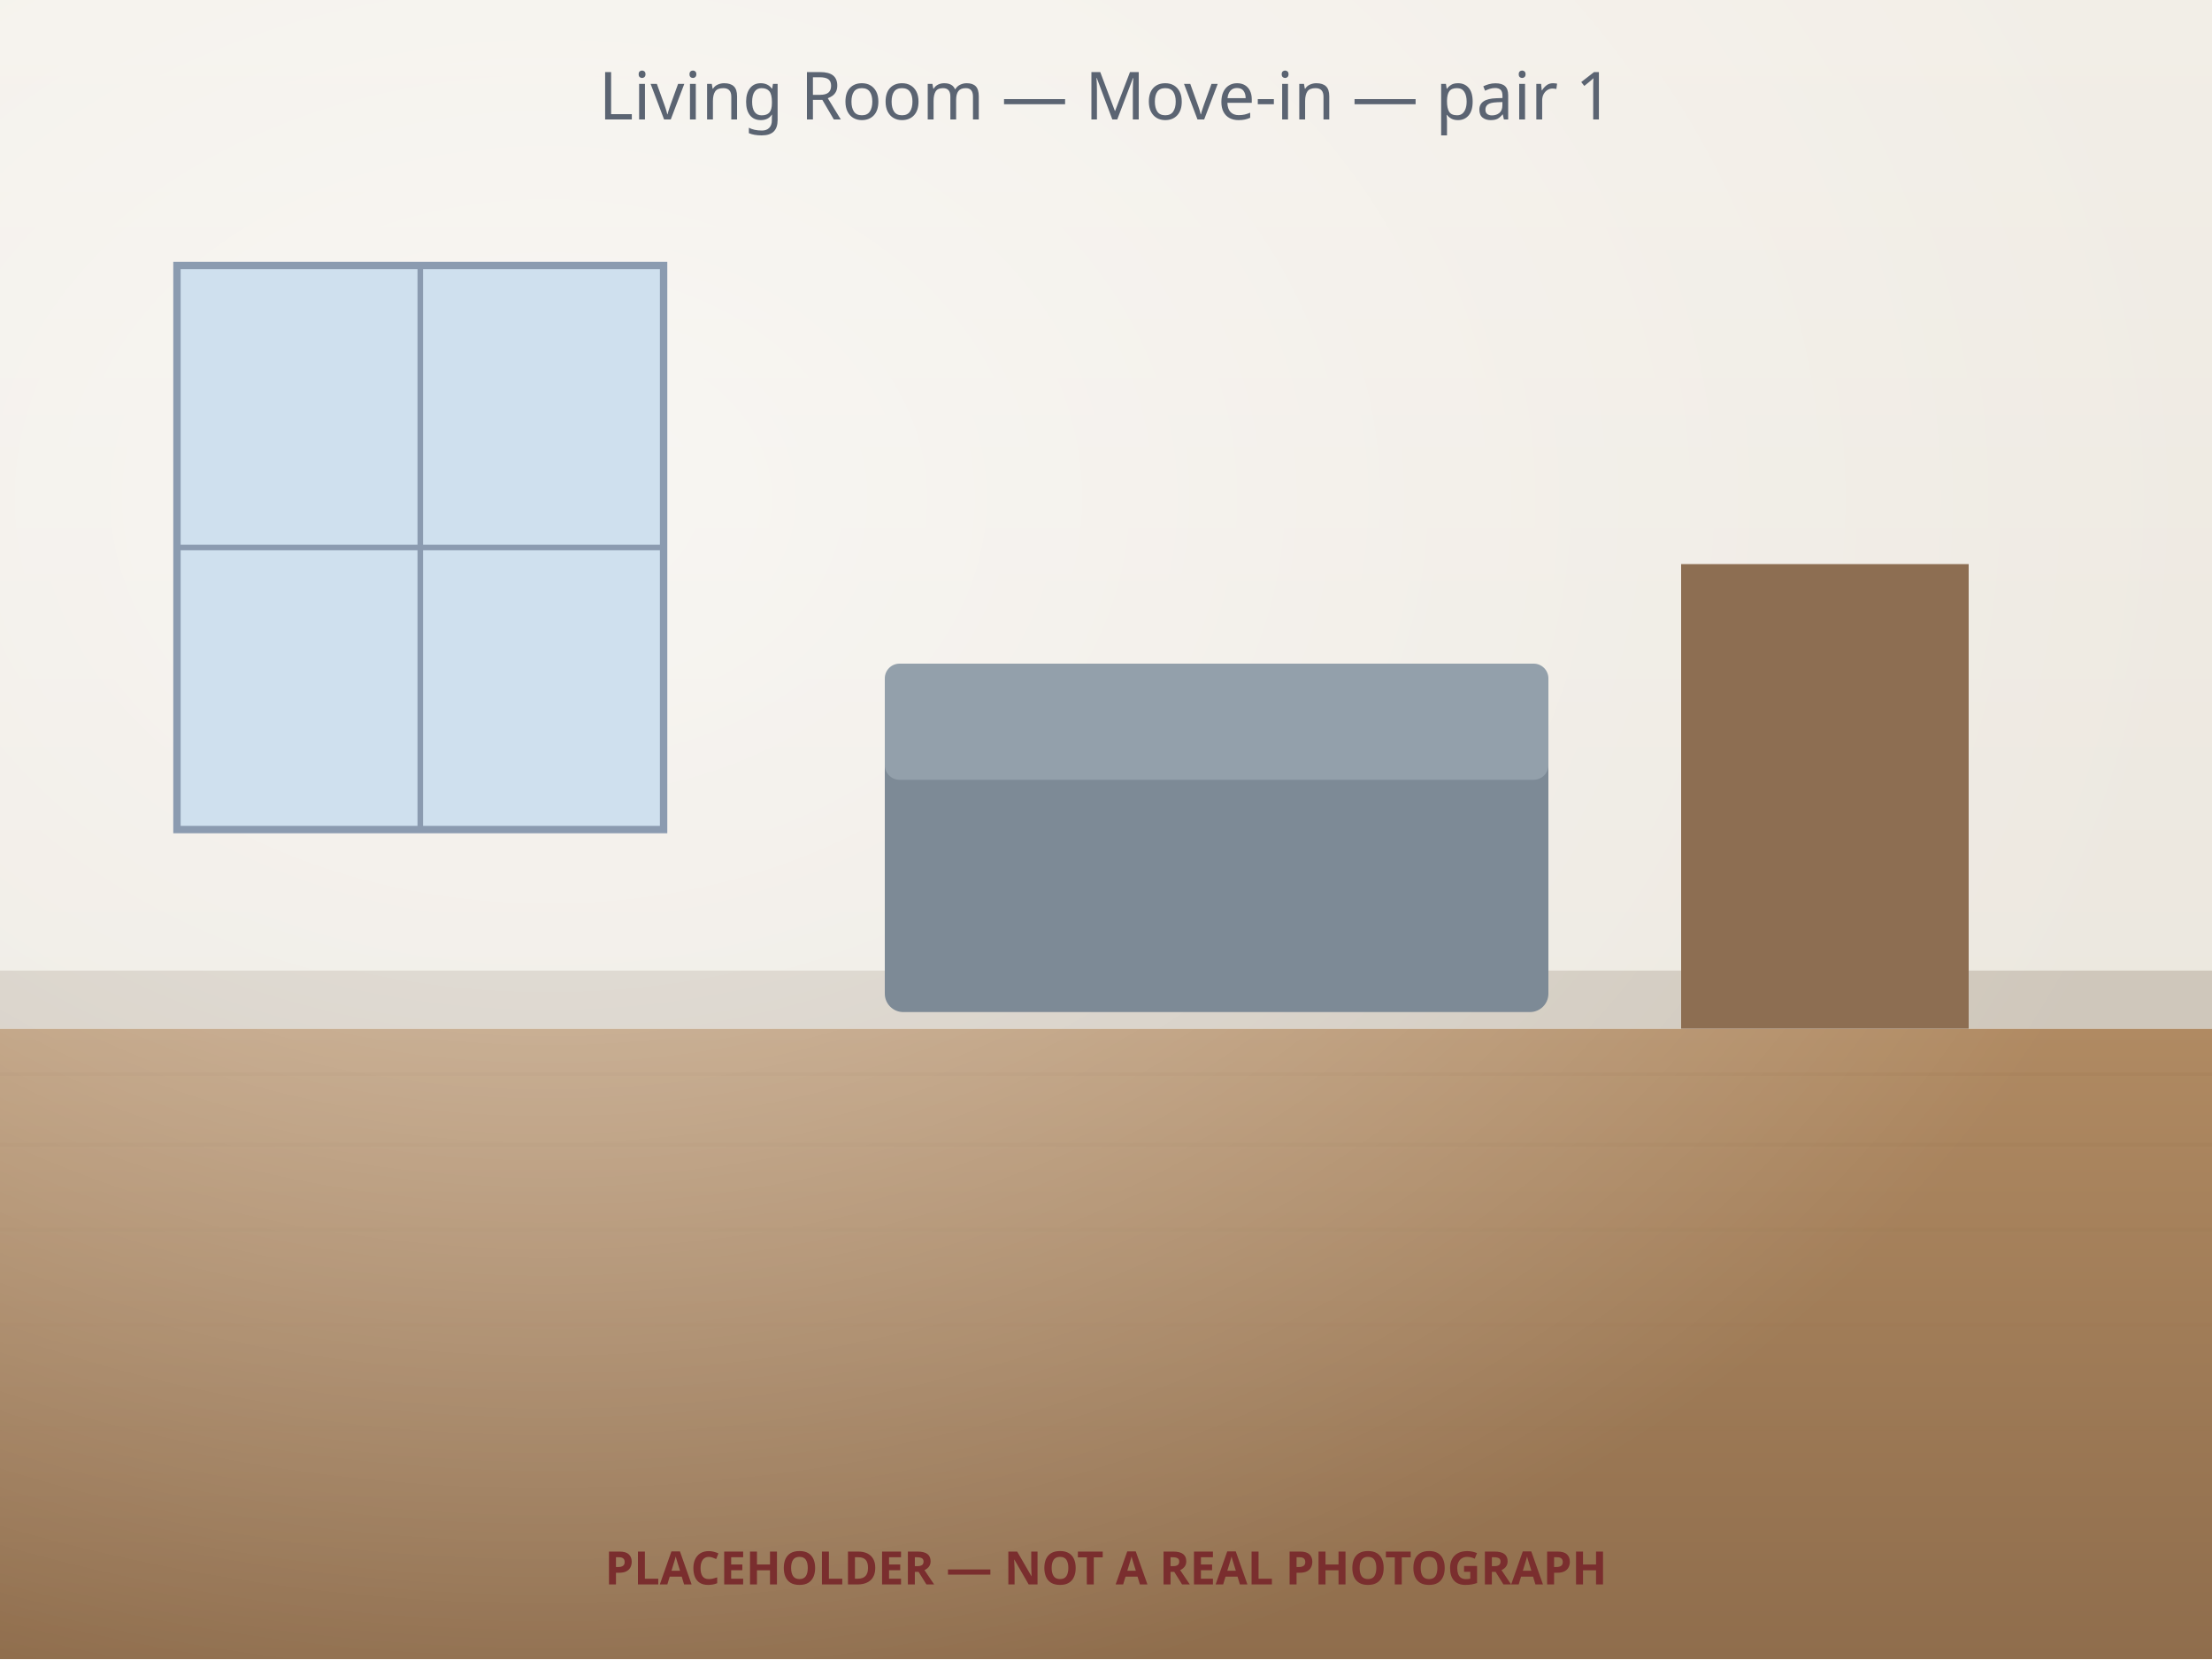
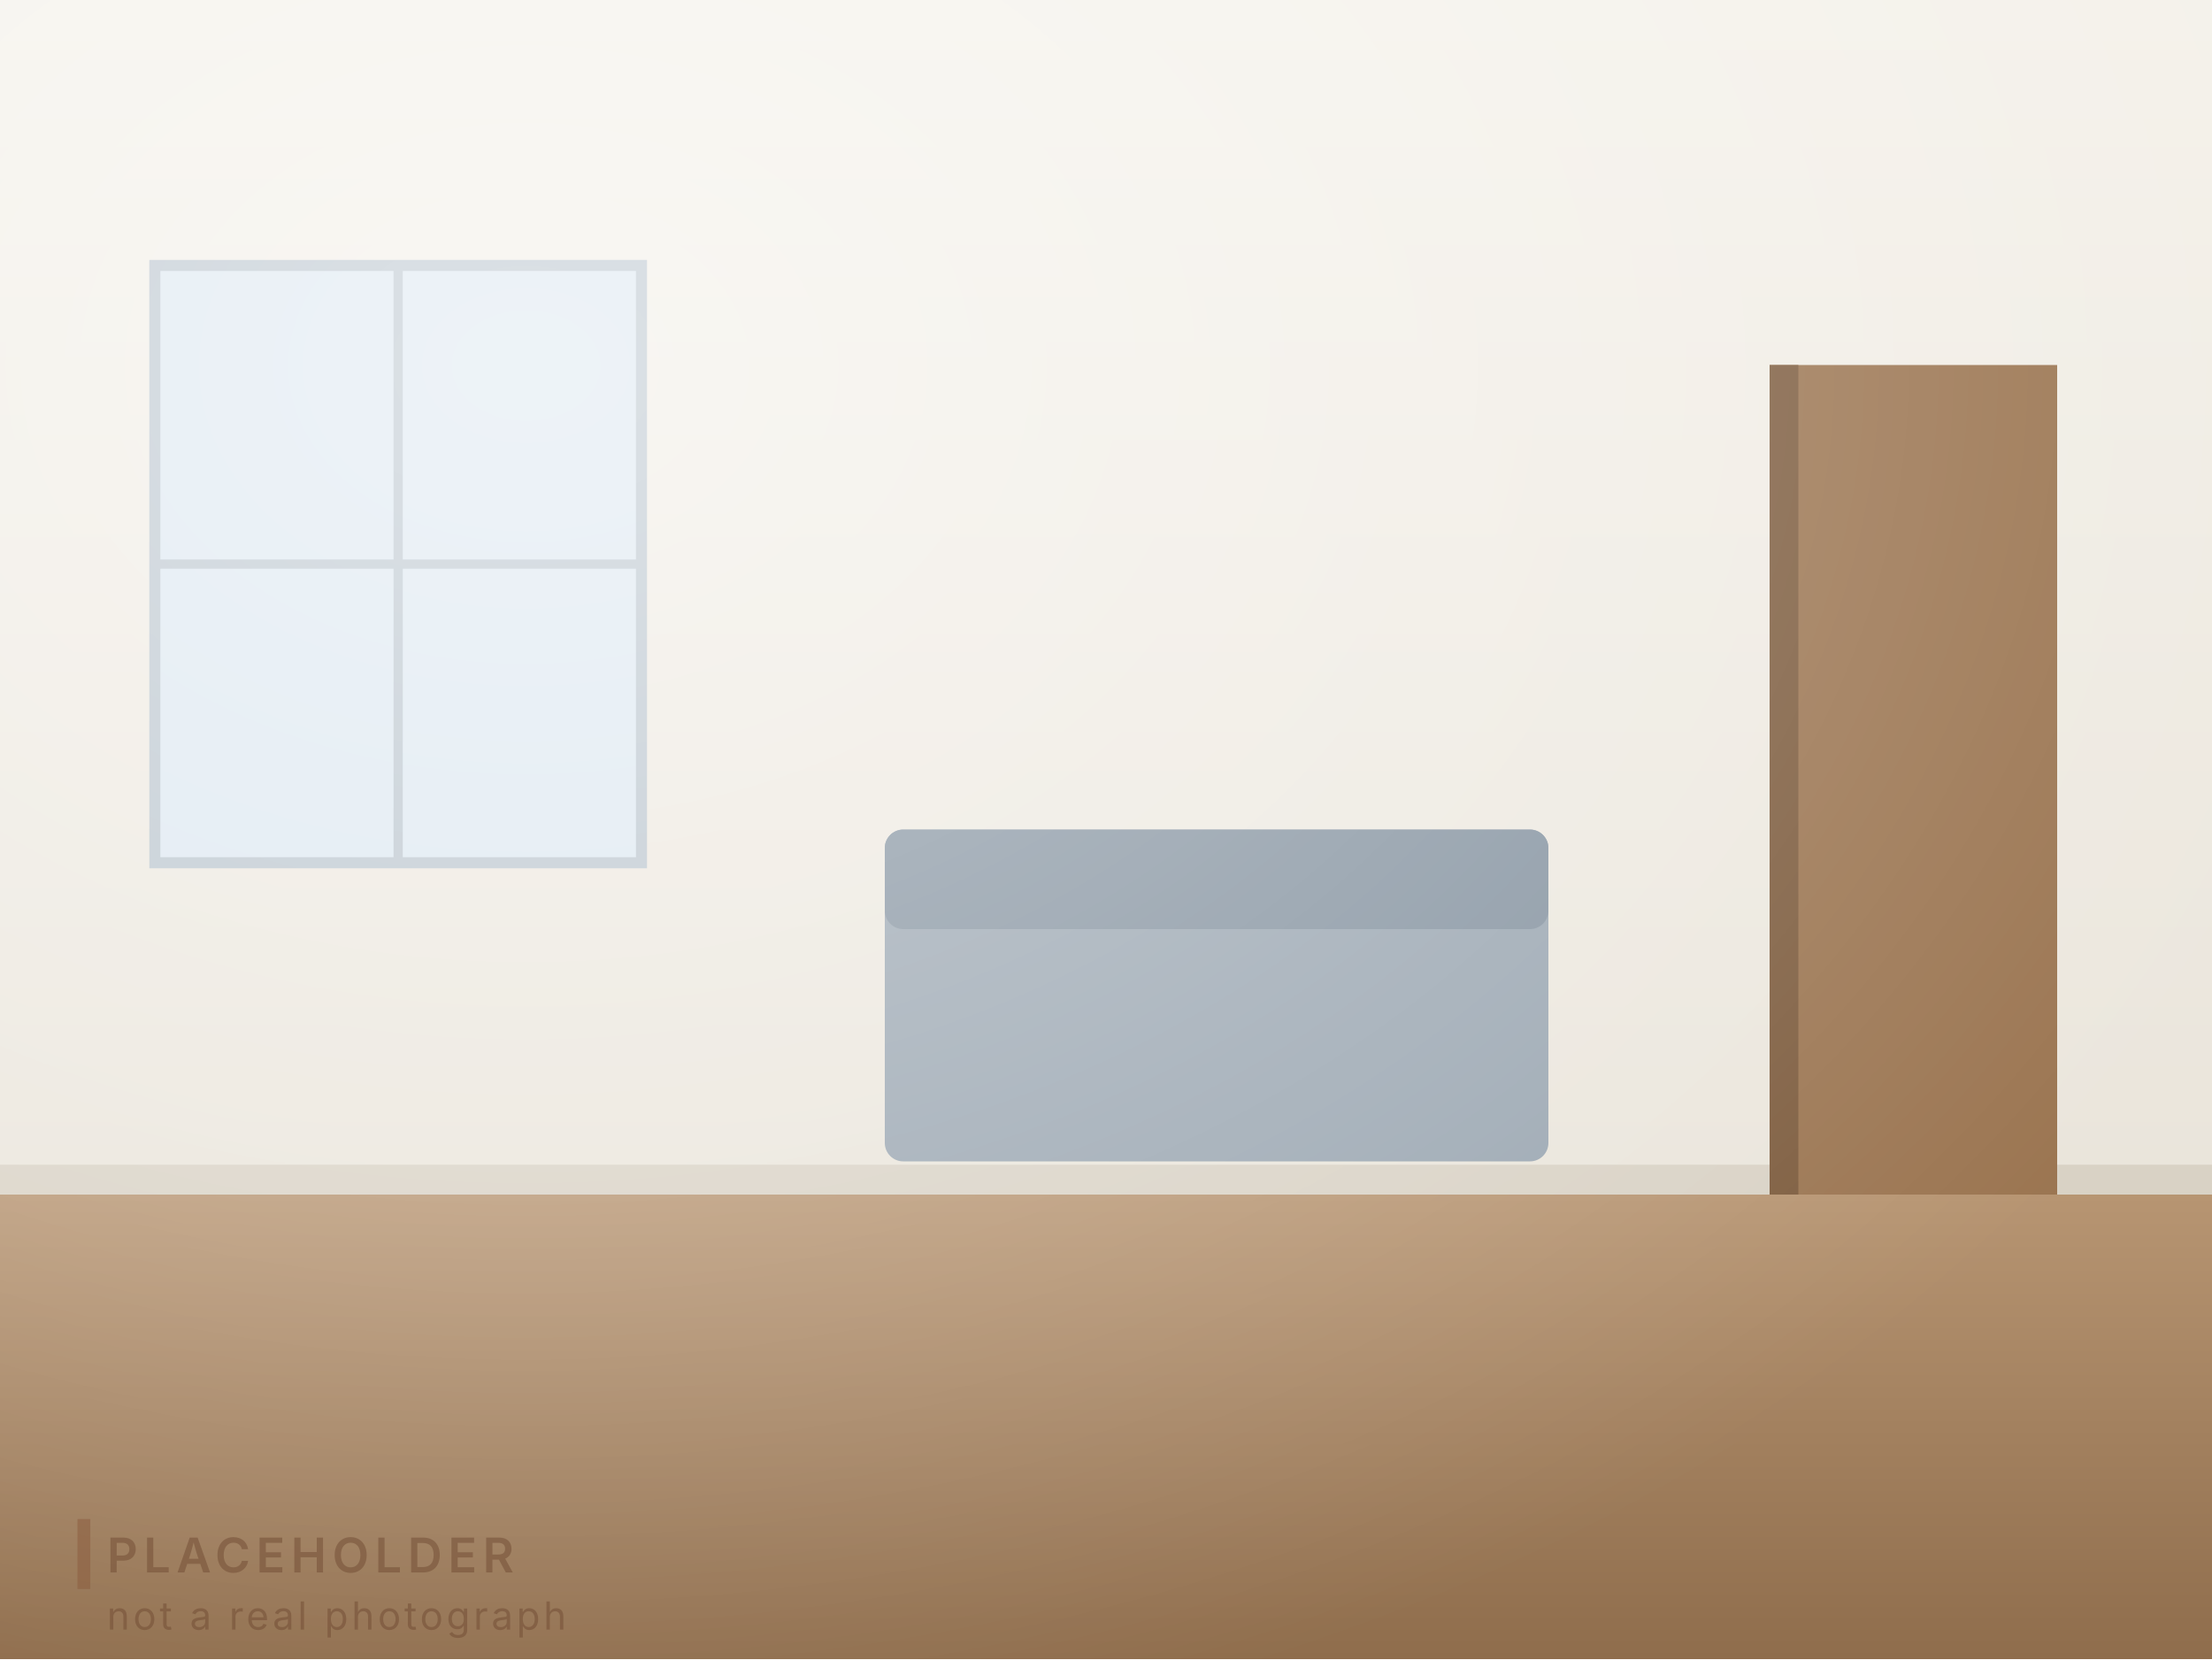
<svg xmlns="http://www.w3.org/2000/svg" width="1200" height="900" viewBox="0 0 1200 900" role="img">
  <defs>
-     <linearGradient id="wallg" x1="0" y1="0" x2="0" y2="1">
-       <stop offset="0" stop-color="#f2eee7" />
-       <stop offset="1" stop-color="#e8e3da" />
+     <linearGradient id="wall" x1="0" y1="0" x2="0" y2="1">
+       <stop offset="0" stop-color="#f4f1ea" />
+       <stop offset="1" stop-color="#e6e0d5" />
    </linearGradient>
-     <linearGradient id="floorg" x1="0" y1="0" x2="0" y2="1">
-       <stop offset="0" stop-color="#b08a62" />
+     <linearGradient id="floor" x1="0" y1="0" x2="0" y2="1">
+       <stop offset="0" stop-color="#b79572" />
      <stop offset="1" stop-color="#8f6d4c" />
    </linearGradient>
-     <radialGradient id="daylight" cx="0.25" cy="0.3" r="0.75">
-       <stop offset="0" stop-color="#ffffff" stop-opacity="0.55" />
+     <radialGradient id="day" cx="0.24" cy="0.22" r="0.85">
+       <stop offset="0" stop-color="#ffffff" stop-opacity="0.5" />
      <stop offset="1" stop-color="#ffffff" stop-opacity="0" />
    </radialGradient>
-     <radialGradient id="stain" cx="0.5" cy="0.5" r="0.5">
-       <stop offset="0" stop-color="#5a3a22" stop-opacity="0.85" />
-       <stop offset="0.6" stop-color="#6b4a2f" stop-opacity="0.55" />
-       <stop offset="1" stop-color="#6b4a2f" stop-opacity="0" />
+     <radialGradient id="mark" cx="0.5" cy="0.5" r="0.5">
+       <stop offset="0" stop-color="#5d4326" stop-opacity="0.85" />
+       <stop offset="0.6" stop-color="#6b4d2d" stop-opacity="0.45" />
+       <stop offset="1" stop-color="#6b4d2d" stop-opacity="0" />
    </radialGradient>
  </defs>
-   <rect width="1200" height="900" fill="url(#wallg)" />
-   <path d="M0 558.0 L1200.0 558.0 L1200.0 900 L0 900 Z" fill="url(#floorg)" />
-   <line x1="0" y1="582.7" x2="1200" y2="582.7" stroke="#9a765230" stroke-width="2" />
-   <line x1="0" y1="621.0" x2="1200" y2="621.0" stroke="#9a765230" stroke-width="2" />
-   <line x1="0" y1="667.0" x2="1200" y2="667.0" stroke="#9a765230" stroke-width="2" />
-   <line x1="0" y1="718.7" x2="1200" y2="718.7" stroke="#9a765230" stroke-width="2" />
-   <line x1="0" y1="775.1" x2="1200" y2="775.1" stroke="#9a765230" stroke-width="2" />
-   <line x1="0" y1="835.7" x2="1200" y2="835.7" stroke="#9a765230" stroke-width="2" />
-   <rect x="0" y="526.5" width="1200" height="31.5" fill="#cfc7bb" />
-   <rect width="1200" height="900" fill="url(#daylight)" />
-   <rect x="96.0" y="144.0" width="264.0" height="306.0" fill="#cfe0ee" stroke="#8b9bb0" stroke-width="4" opacity="1" />
-   <line x1="228.0" y1="144.0" x2="228.0" y2="450.0" stroke="#8b9bb0" stroke-width="3" />
-   <line x1="96.0" y1="297.0" x2="360.0" y2="297.0" stroke="#8b9bb0" stroke-width="3" />
-   <rect x="480.0" y="405.0" width="360.0" height="144.0" rx="10" fill="#7d8a96" />
-   <rect x="480.0" y="360.0" width="360.0" height="63.0" rx="8" fill="#93a0ab" />
-   <rect x="912.0" y="306.0" width="156.0" height="252.0" fill="#8d6e52" />
-   <text x="600" y="64.8" font-family="system-ui, sans-serif" font-size="36" fill="#5b6472" text-anchor="middle">Living Room — Move-in — pair 1</text>
-   <text x="600" y="859.5" font-family="system-ui, sans-serif" font-size="25" fill="#7a2e2e" text-anchor="middle" font-weight="600">PLACEHOLDER — NOT A REAL PHOTOGRAPH</text>
+   <rect width="1200" height="900" fill="url(#wall)" />
+   <rect y="648" width="1200" height="252" fill="url(#floor)" />
+   <rect y="631.8" width="1200" height="16.2" fill="#d9d2c5" />
+   <rect x="84" y="144" width="264" height="324" fill="#dce7f0" stroke="#b9c4cd" stroke-width="6" />
+   <line x1="216" y1="144" x2="216" y2="468" stroke="#b9c4cd" stroke-width="5" />
+   <line x1="84" y1="306" x2="348" y2="306" stroke="#b9c4cd" stroke-width="5" />
+   <rect x="480" y="450" width="360" height="180" rx="10" fill="#9aa6b1" />
+   <rect x="480" y="450" width="360" height="54" rx="10" fill="#8593a0" />
+   <rect x="960" y="198" width="156" height="450" fill="#9b7551" />
+   <rect x="960" y="198" width="15.6" height="450" fill="#7d5c3e" />
+   <rect width="1200" height="900" fill="url(#day)" />
+   <g opacity="0.5">
+     <rect x="42" y="824" width="7" height="38" fill="#8a5a3c" />
+     <text x="58" y="853" font-family="system-ui, -apple-system, sans-serif" font-size="26" letter-spacing="3.1" fill="#6f4a31" font-weight="600">PLACEHOLDER</text>
+     <text x="58" y="884" font-family="system-ui, -apple-system, sans-serif" font-size="21" letter-spacing="1.8" fill="#6f4a31">not a real photograph</text>
+   </g>
</svg>
